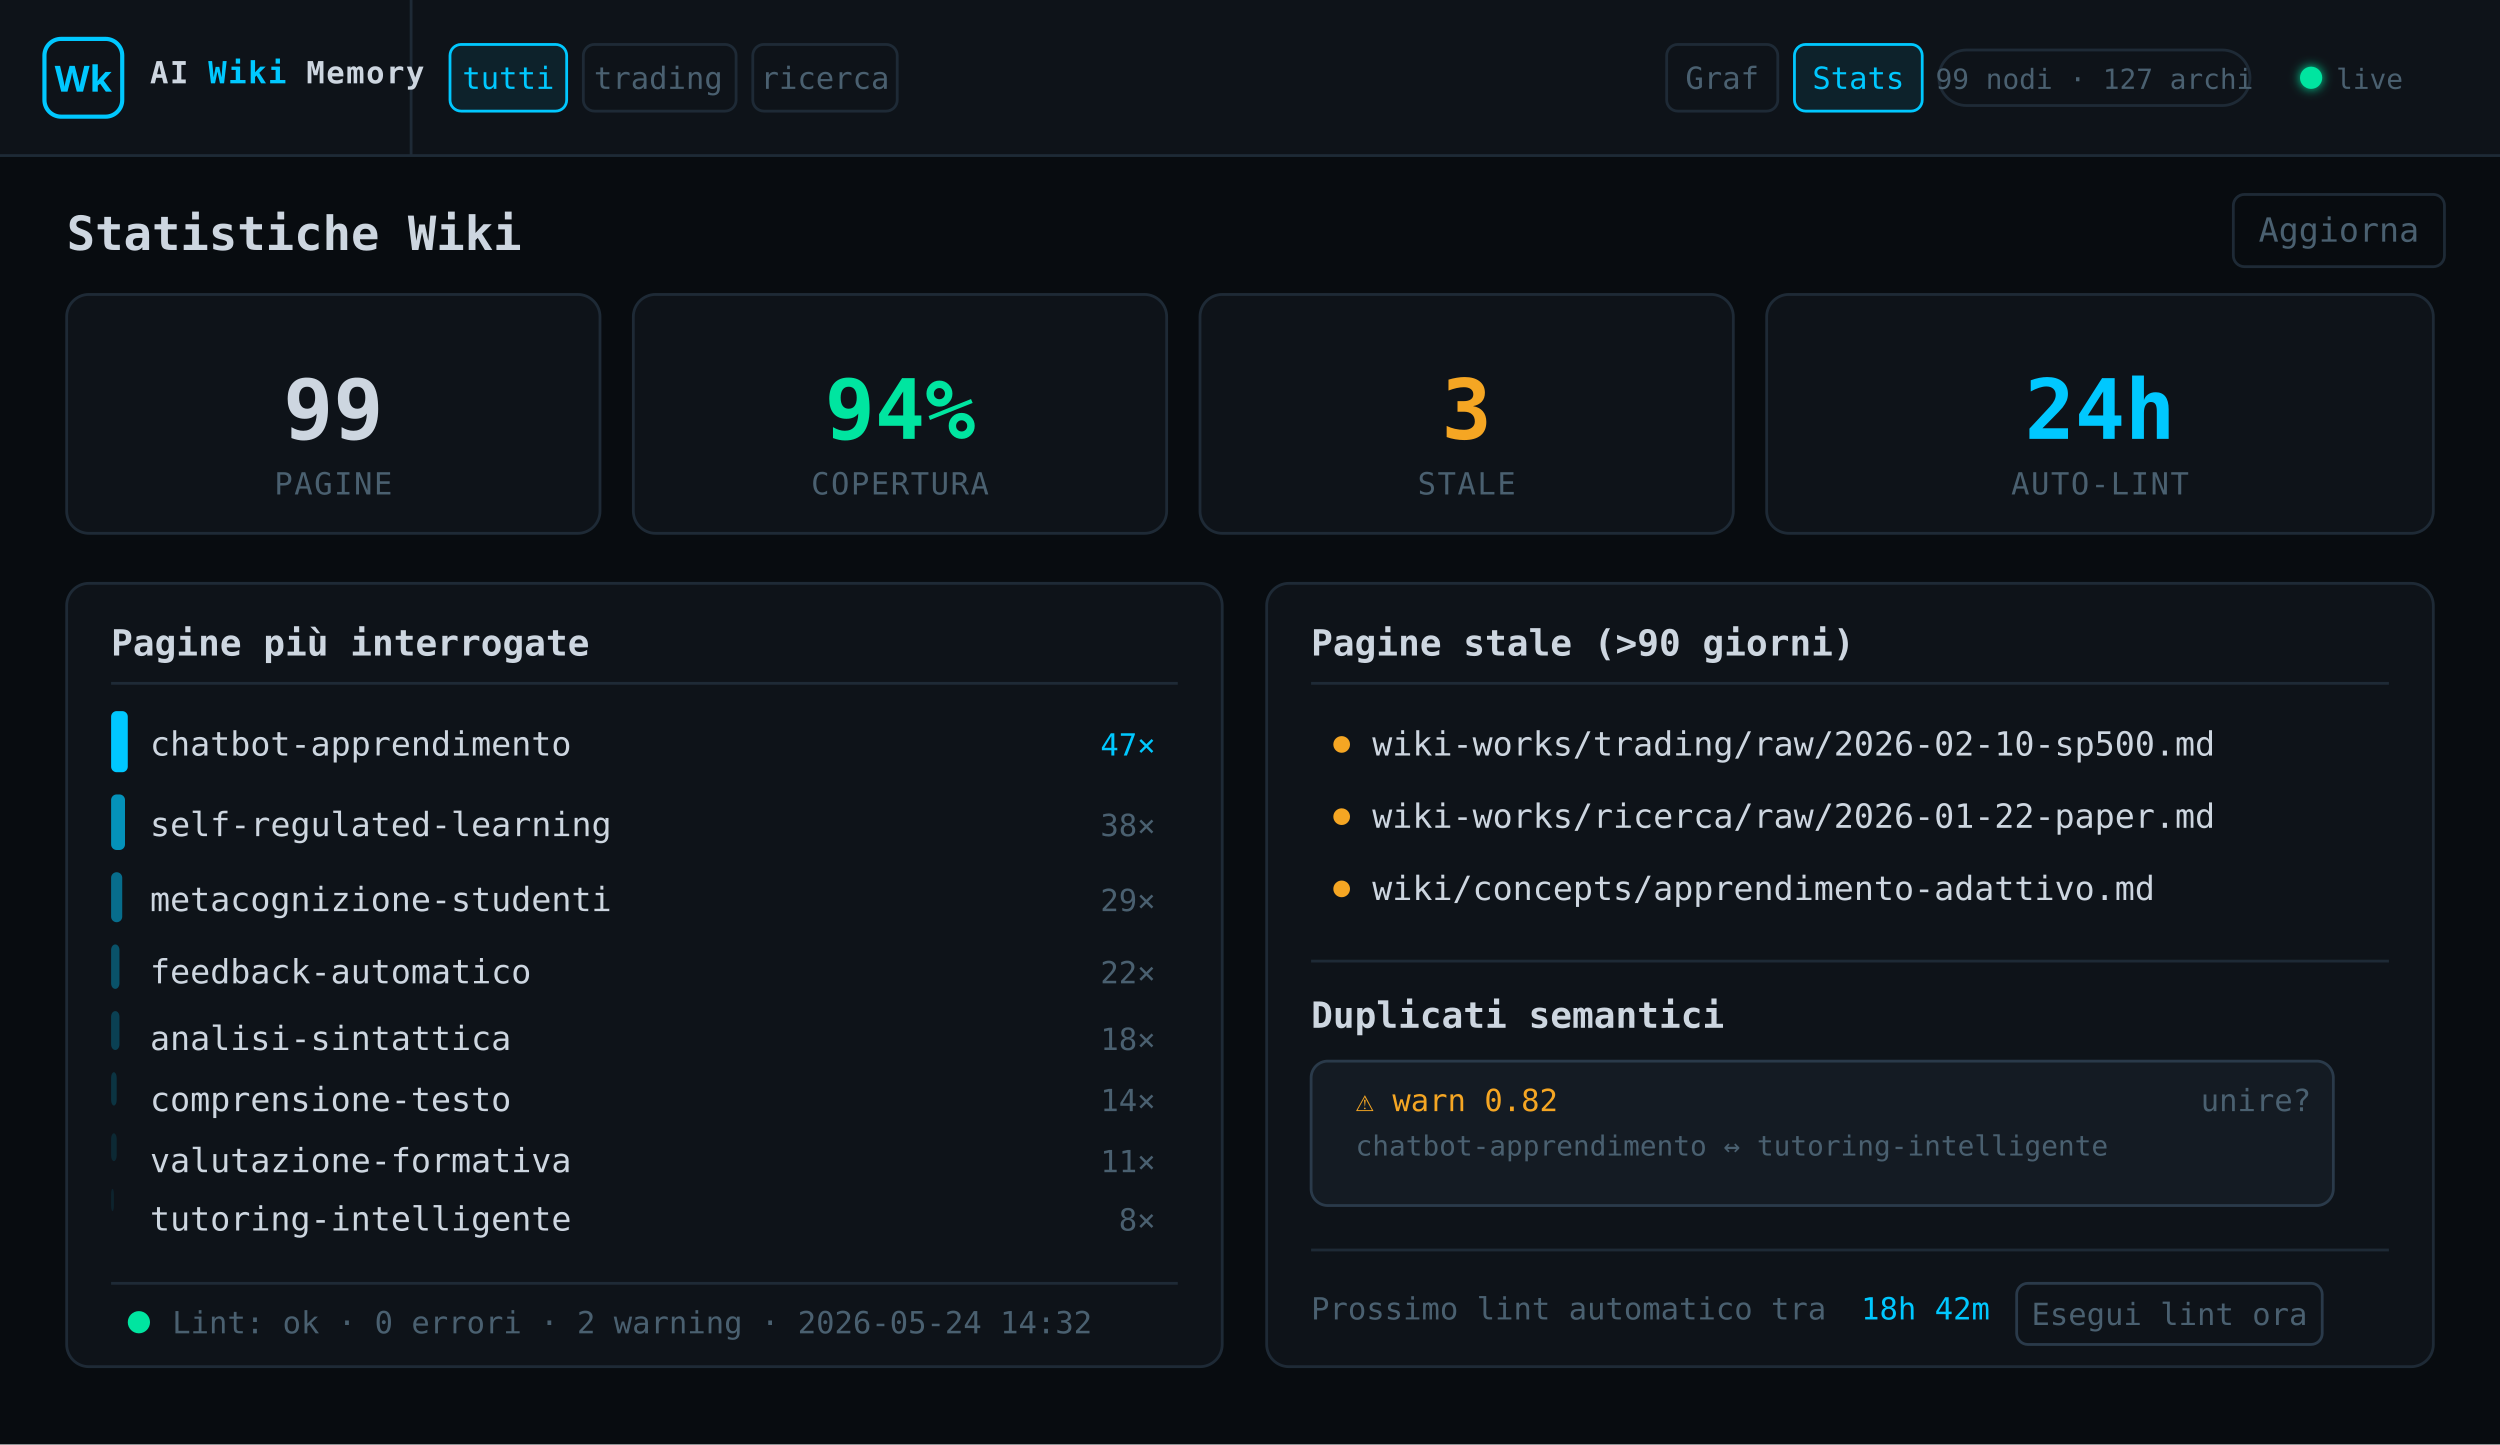
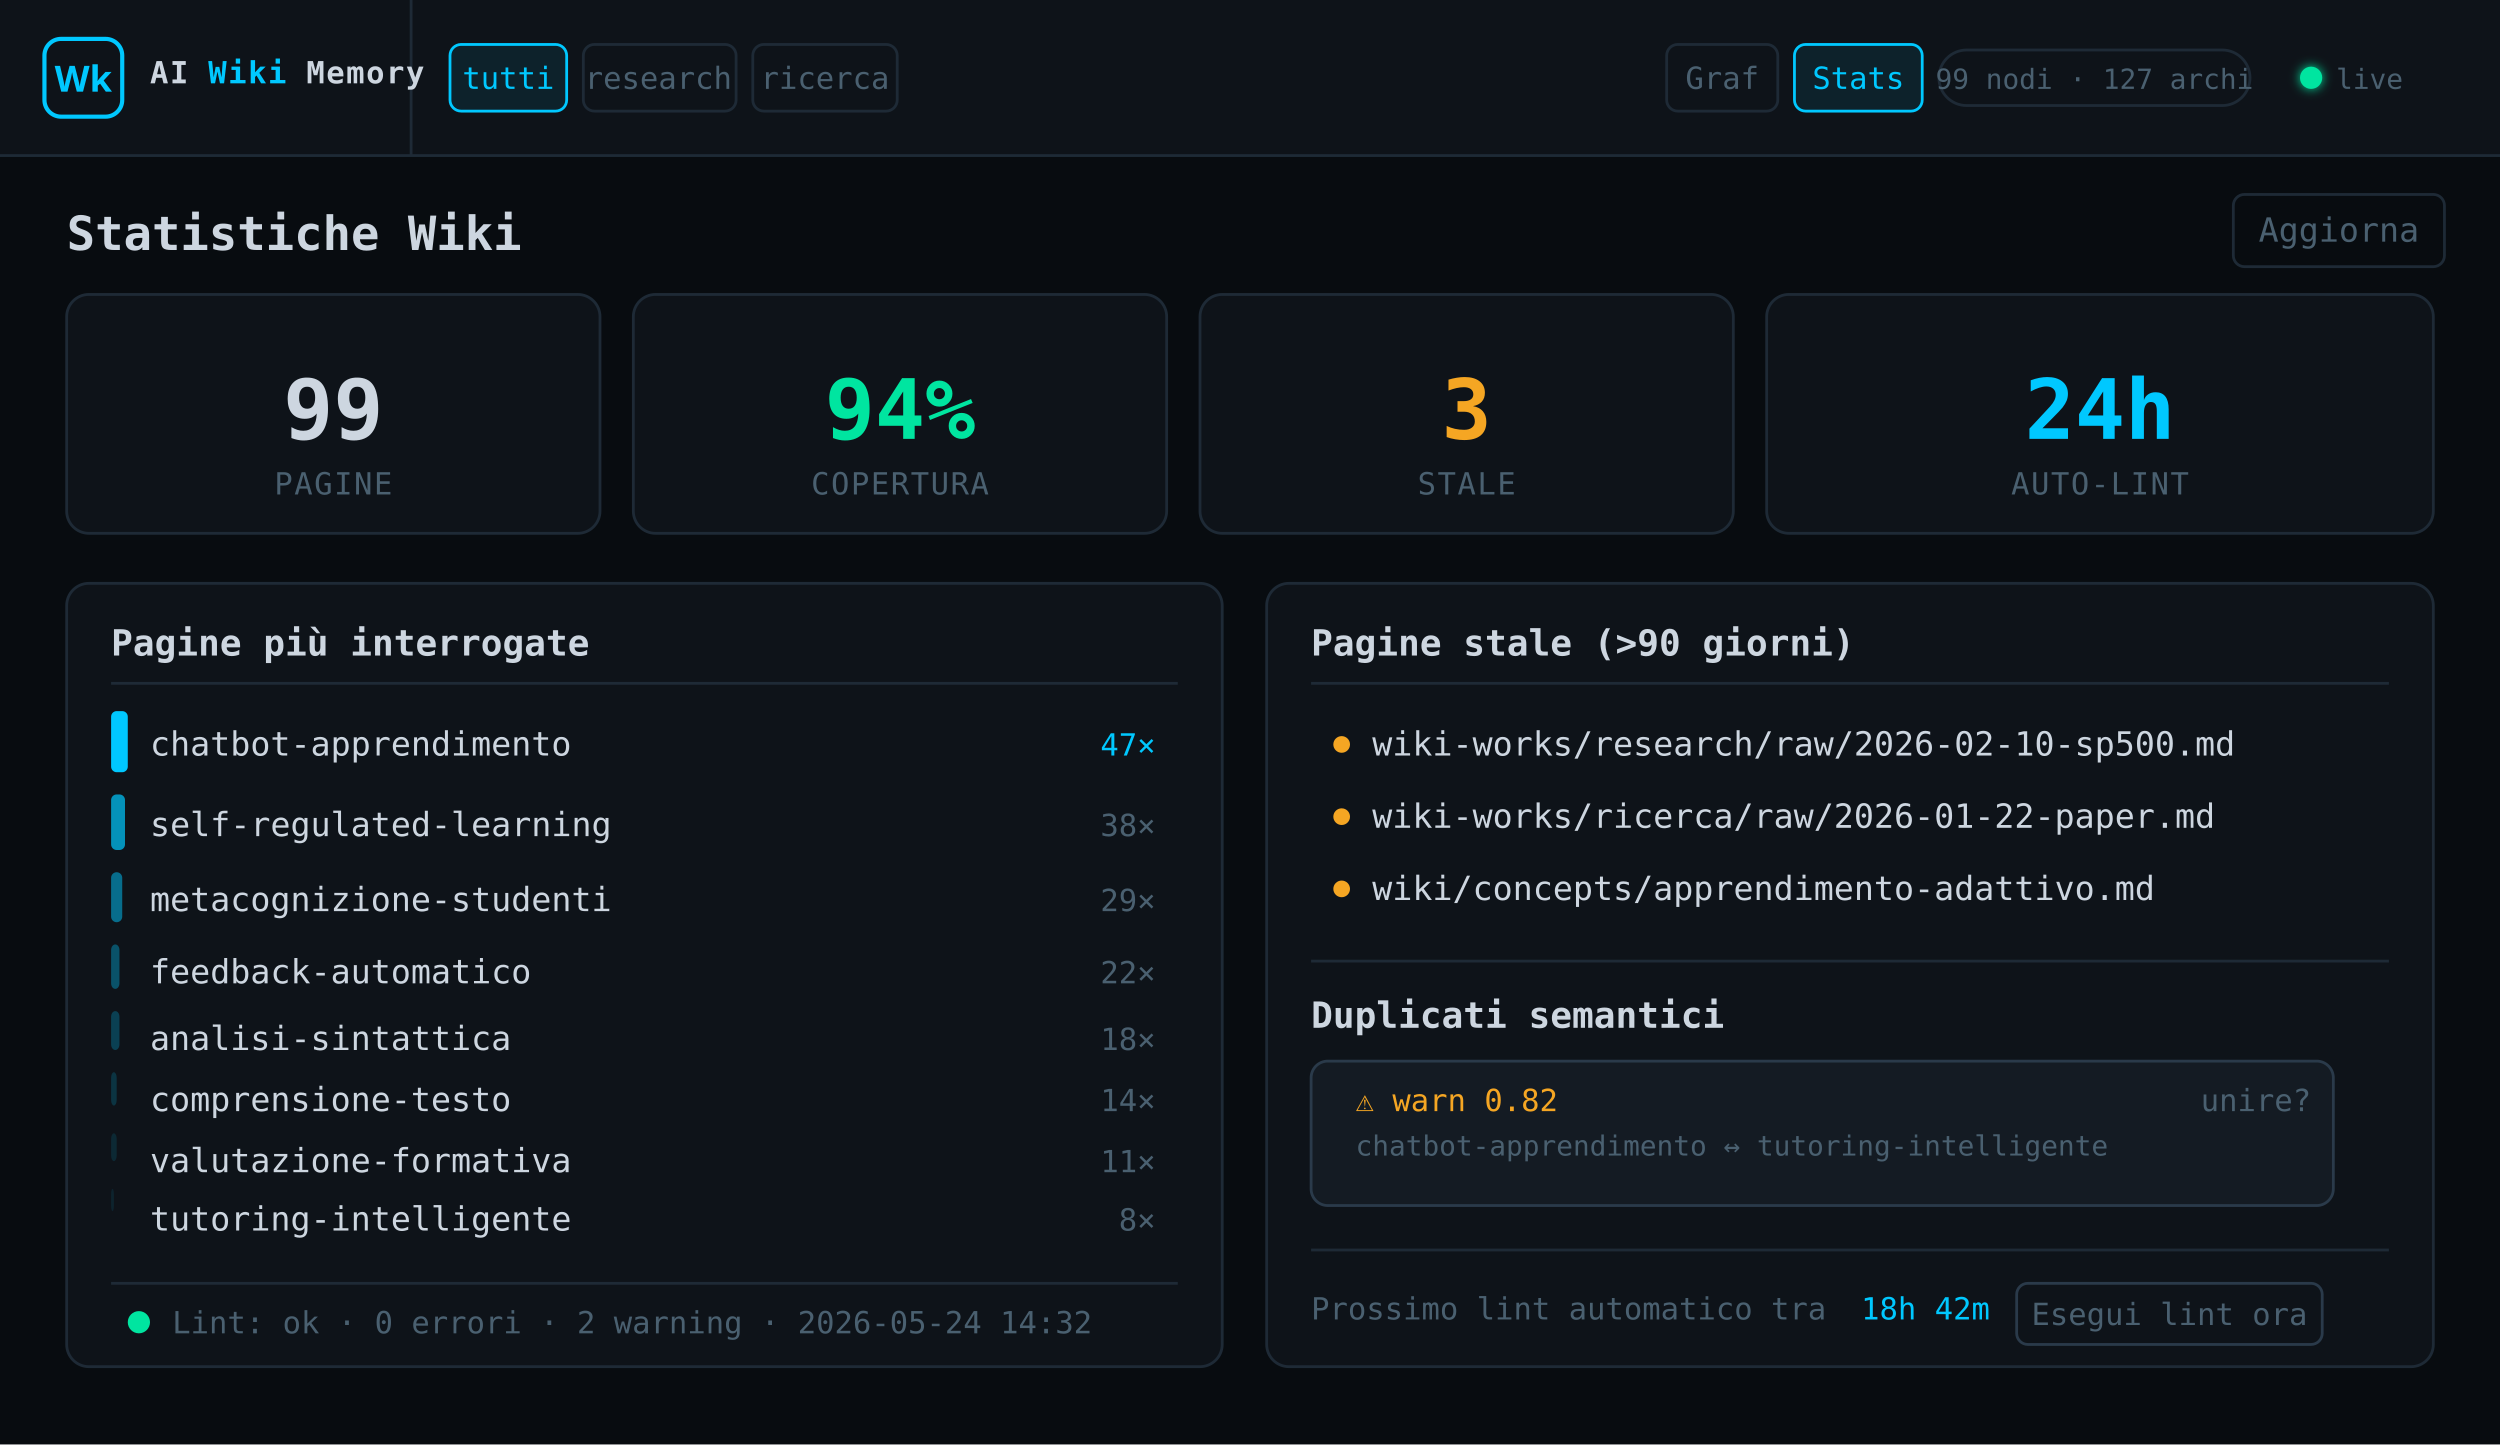
<svg xmlns="http://www.w3.org/2000/svg" viewBox="0 0 900 520" font-family="'DM Mono', monospace">
  <defs>
    <filter id="glow-green" x="-200%" y="-200%" width="500%" height="500%">
      <feGaussianBlur in="SourceGraphic" stdDeviation="2" result="blur" />
      <feMerge>
        <feMergeNode in="blur" />
        <feMergeNode in="SourceGraphic" />
      </feMerge>
    </filter>
  </defs>
  <rect width="900" height="520" fill="#080c10" />
  <rect width="900" height="56" fill="#0e1319" />
  <line x1="0" y1="56" x2="900" y2="56" stroke="#1e2a36" stroke-width="1" />
  <line x1="148" y1="0" x2="148" y2="56" stroke="#1e2a36" stroke-width="1" />
  <rect x="16" y="14" width="28" height="28" rx="6" fill="none" stroke="#00c8ff" stroke-width="1.5" />
  <text x="30" y="33" text-anchor="middle" fill="#00c8ff" font-size="13" font-weight="800" font-family="sans-serif">Wk</text>
  <text x="54" y="30" fill="#cdd6e0" font-size="11" font-weight="700" letter-spacing="0.05em">AI <tspan fill="#00c8ff">Wiki</tspan> Memory</text>
  <rect x="162" y="16" width="42" height="24" rx="4" fill="rgba(0,200,255,0.08)" stroke="#00c8ff" stroke-width="1" />
  <text x="183" y="32" text-anchor="middle" fill="#00c8ff" font-size="11">tutti</text>
  <rect x="210" y="16" width="55" height="24" rx="4" fill="none" stroke="#1e2a36" stroke-width="1" />
-   <text x="237" y="32" text-anchor="middle" fill="#4a6070" font-size="11">trading</text>
+   <text x="237" y="32" text-anchor="middle" fill="#4a6070" font-size="11">research</text>
  <rect x="271" y="16" width="52" height="24" rx="4" fill="none" stroke="#1e2a36" stroke-width="1" />
  <text x="297" y="32" text-anchor="middle" fill="#4a6070" font-size="11">ricerca</text>
  <rect x="600" y="16" width="40" height="24" rx="4" fill="none" stroke="#1e2a36" stroke-width="1" />
  <text x="620" y="32" text-anchor="middle" fill="#4a6070" font-size="11">Graf</text>
  <rect x="646" y="16" width="46" height="24" rx="4" fill="rgba(0,200,255,0.08)" stroke="#00c8ff" stroke-width="1" />
  <text x="669" y="32" text-anchor="middle" fill="#00c8ff" font-size="11">Stats</text>
  <rect x="698" y="18" width="112" height="20" rx="10" fill="none" stroke="#1e2a36" stroke-width="1" />
  <text x="754" y="32" text-anchor="middle" fill="#4a6070" font-size="10">99 nodi · 127 archi</text>
  <circle cx="832" cy="28" r="4" fill="#00e5a0" filter="url(#glow-green)" />
  <text x="841" y="32" fill="#4a6070" font-size="10">live</text>
  <text x="24" y="90" fill="#cdd6e0" font-size="17" font-weight="600">Statistiche Wiki</text>
  <rect x="804" y="70" width="76" height="26" rx="4" fill="none" stroke="#1e2a36" stroke-width="1" />
  <text x="842" y="87" text-anchor="middle" fill="#4a6070" font-size="12">Aggiorna</text>
  <rect x="24" y="106" width="192" height="86" rx="8" fill="#0e1319" stroke="#1e2a36" stroke-width="1" />
  <text x="120" y="158" text-anchor="middle" fill="#cdd6e0" font-size="30" font-weight="700">99</text>
  <text x="120" y="178" text-anchor="middle" fill="#4a6070" font-size="11" letter-spacing="0.05em">PAGINE</text>
  <rect x="228" y="106" width="192" height="86" rx="8" fill="#0e1319" stroke="#1e2a36" stroke-width="1" />
  <text x="324" y="158" text-anchor="middle" fill="#00e5a0" font-size="30" font-weight="700">94%</text>
  <text x="324" y="178" text-anchor="middle" fill="#4a6070" font-size="11" letter-spacing="0.05em">COPERTURA</text>
  <rect x="432" y="106" width="192" height="86" rx="8" fill="#0e1319" stroke="#1e2a36" stroke-width="1" />
  <text x="528" y="158" text-anchor="middle" fill="#f5a623" font-size="30" font-weight="700">3</text>
  <text x="528" y="178" text-anchor="middle" fill="#4a6070" font-size="11" letter-spacing="0.05em">STALE</text>
  <rect x="636" y="106" width="240" height="86" rx="8" fill="#0e1319" stroke="#1e2a36" stroke-width="1" />
  <text x="756" y="158" text-anchor="middle" fill="#00c8ff" font-size="30" font-weight="700">24h</text>
  <text x="756" y="178" text-anchor="middle" fill="#4a6070" font-size="11" letter-spacing="0.05em">AUTO-LINT</text>
  <rect x="24" y="210" width="416" height="282" rx="8" fill="#0e1319" stroke="#1e2a36" stroke-width="1" />
  <text x="40" y="236" fill="#cdd6e0" font-size="13" font-weight="600">Pagine più interrogate</text>
  <line x1="40" y1="246" x2="424" y2="246" stroke="#1e2a36" stroke-width="1" />
  <rect x="40" y="256" width="6" height="22" rx="2" fill="#00c8ff" />
  <text x="54" y="272" fill="#cdd6e0" font-size="12">chatbot-apprendimento</text>
  <text x="416" y="272" text-anchor="end" fill="#00c8ff" font-size="11">47×</text>
  <rect x="40" y="286" width="5" height="20" rx="2" fill="#00c8ff" fill-opacity="0.7" />
  <text x="54" y="301" fill="#cdd6e0" font-size="12">self-regulated-learning</text>
  <text x="416" y="301" text-anchor="end" fill="#4a6070" font-size="11">38×</text>
  <rect x="40" y="314" width="4" height="18" rx="2" fill="#00c8ff" fill-opacity="0.5" />
  <text x="54" y="328" fill="#cdd6e0" font-size="12">metacognizione-studenti</text>
  <text x="416" y="328" text-anchor="end" fill="#4a6070" font-size="11">29×</text>
  <rect x="40" y="340" width="3" height="16" rx="2" fill="#00c8ff" fill-opacity="0.35" />
  <text x="54" y="354" fill="#cdd6e0" font-size="12">feedback-automatico</text>
  <text x="416" y="354" text-anchor="end" fill="#4a6070" font-size="11">22×</text>
  <rect x="40" y="364" width="3" height="14" rx="2" fill="#00c8ff" fill-opacity="0.25" />
  <text x="54" y="378" fill="#cdd6e0" font-size="12">analisi-sintattica</text>
  <text x="416" y="378" text-anchor="end" fill="#4a6070" font-size="11">18×</text>
  <rect x="40" y="386" width="2" height="12" rx="2" fill="#00c8ff" fill-opacity="0.18" />
  <text x="54" y="400" fill="#cdd6e0" font-size="12">comprensione-testo</text>
  <text x="416" y="400" text-anchor="end" fill="#4a6070" font-size="11">14×</text>
  <rect x="40" y="408" width="2" height="10" rx="2" fill="#00c8ff" fill-opacity="0.12" />
  <text x="54" y="422" fill="#cdd6e0" font-size="12">valutazione-formativa</text>
  <text x="416" y="422" text-anchor="end" fill="#4a6070" font-size="11">11×</text>
  <rect x="40" y="428" width="1" height="8" rx="2" fill="#00c8ff" fill-opacity="0.09" />
  <text x="54" y="443" fill="#cdd6e0" font-size="12">tutoring-intelligente</text>
  <text x="416" y="443" text-anchor="end" fill="#4a6070" font-size="11">8×</text>
  <line x1="40" y1="462" x2="424" y2="462" stroke="#1e2a36" stroke-width="1" />
  <circle cx="50" cy="476" r="4" fill="#00e5a0" />
  <text x="62" y="480" fill="#4a6070" font-size="11">Lint: ok · 0 errori · 2 warning · 2026-05-24 14:32</text>
  <rect x="456" y="210" width="420" height="282" rx="8" fill="#0e1319" stroke="#1e2a36" stroke-width="1" />
  <text x="472" y="236" fill="#cdd6e0" font-size="13" font-weight="600">Pagine stale (&gt;90 giorni)</text>
  <line x1="472" y1="246" x2="860" y2="246" stroke="#1e2a36" stroke-width="1" />
  <circle cx="483" cy="268" r="3" fill="#f5a623" />
-   <text x="494" y="272" fill="#cdd6e0" font-size="12">wiki-works/trading/raw/2026-02-10-sp500.md</text>
+   <text x="494" y="272" fill="#cdd6e0" font-size="12">wiki-works/research/raw/2026-02-10-sp500.md</text>
  <circle cx="483" cy="294" r="3" fill="#f5a623" />
  <text x="494" y="298" fill="#cdd6e0" font-size="12">wiki-works/ricerca/raw/2026-01-22-paper.md</text>
  <circle cx="483" cy="320" r="3" fill="#f5a623" />
  <text x="494" y="324" fill="#cdd6e0" font-size="12">wiki/concepts/apprendimento-adattivo.md</text>
  <line x1="472" y1="346" x2="860" y2="346" stroke="#1e2a36" stroke-width="1" />
  <text x="472" y="370" fill="#cdd6e0" font-size="13" font-weight="600">Duplicati semantici</text>
  <rect x="472" y="382" width="368" height="52" rx="6" fill="#141b23" stroke="#2a3a4a" stroke-width="1" />
  <text x="488" y="400" fill="#f5a623" font-size="11">⚠ warn  0.82</text>
  <text x="488" y="416" fill="#4a6070" font-size="10">chatbot-apprendimento  ↔  tutoring-intelligente</text>
  <text x="832" y="400" text-anchor="end" fill="#4a6070" font-size="11">unire?</text>
  <line x1="472" y1="450" x2="860" y2="450" stroke="#1e2a36" stroke-width="1" />
  <text x="472" y="475" fill="#4a6070" font-size="11">Prossimo lint automatico tra</text>
  <text x="670" y="475" fill="#00c8ff" font-size="11">18h 42m</text>
  <rect x="726" y="462" width="110" height="22" rx="4" fill="none" stroke="#2a3a4a" stroke-width="1" />
  <text x="781" y="477" text-anchor="middle" fill="#4a6070" font-size="11">Esegui lint ora</text>
</svg>
